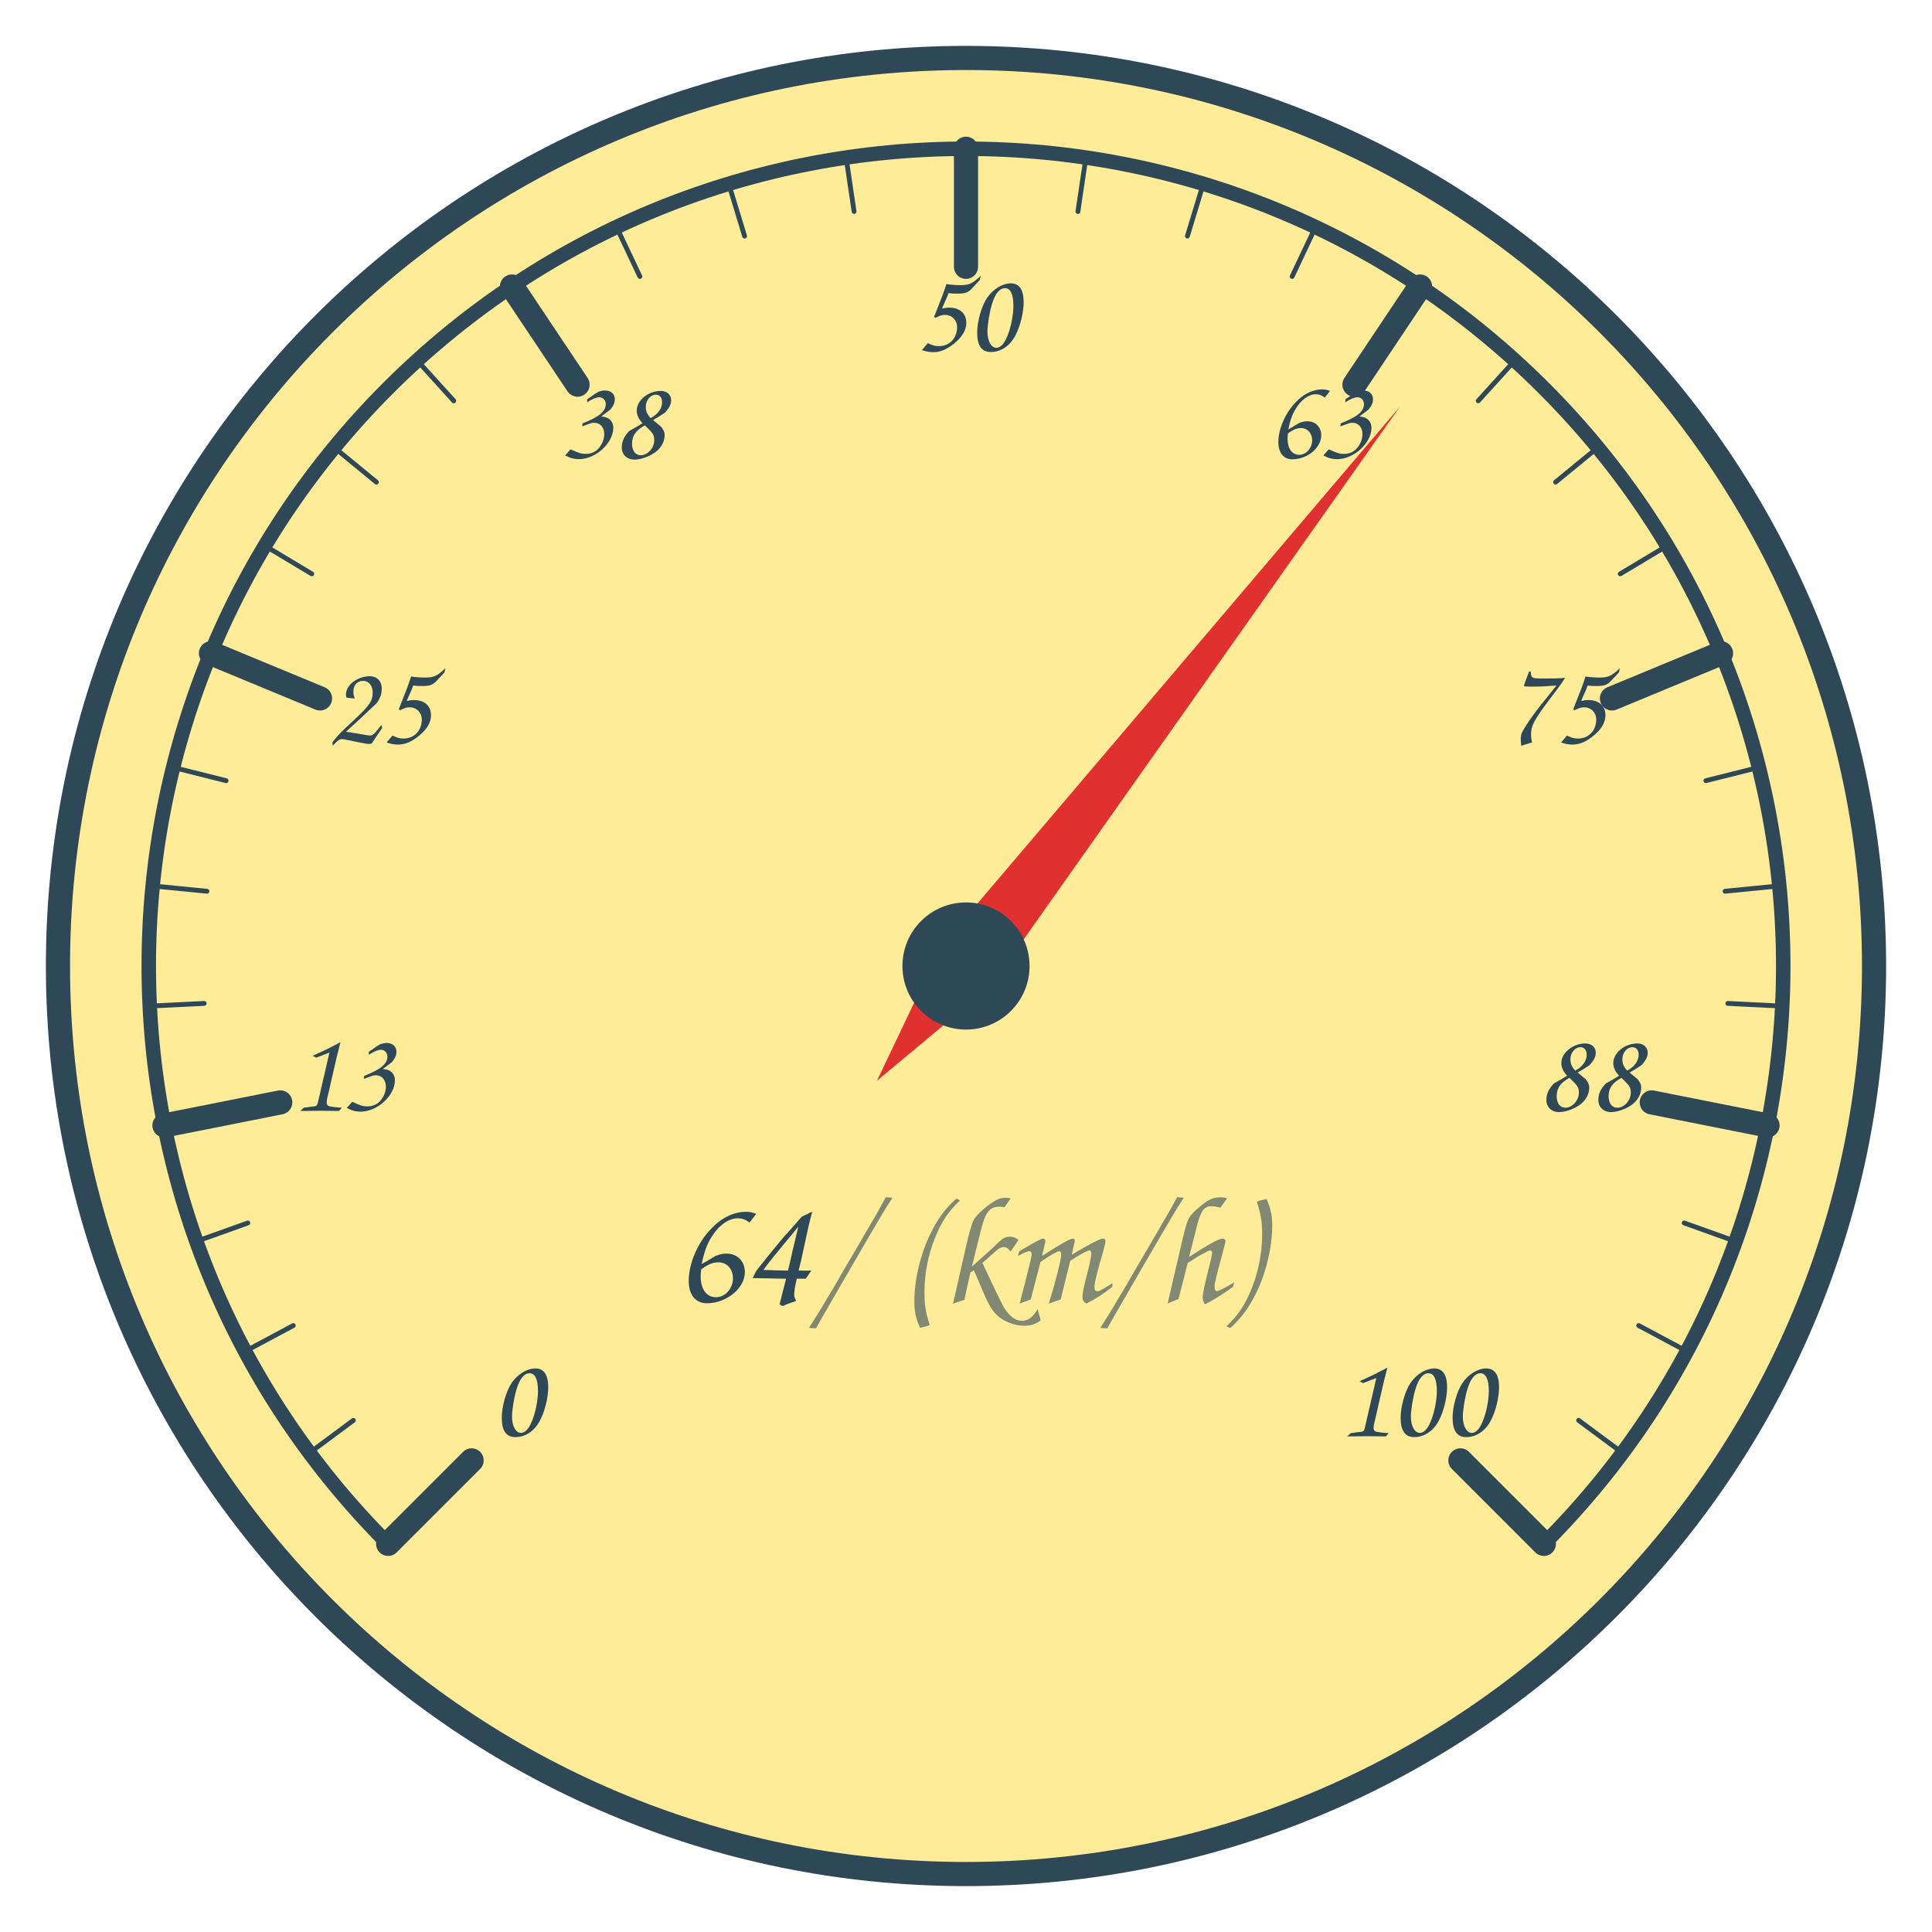
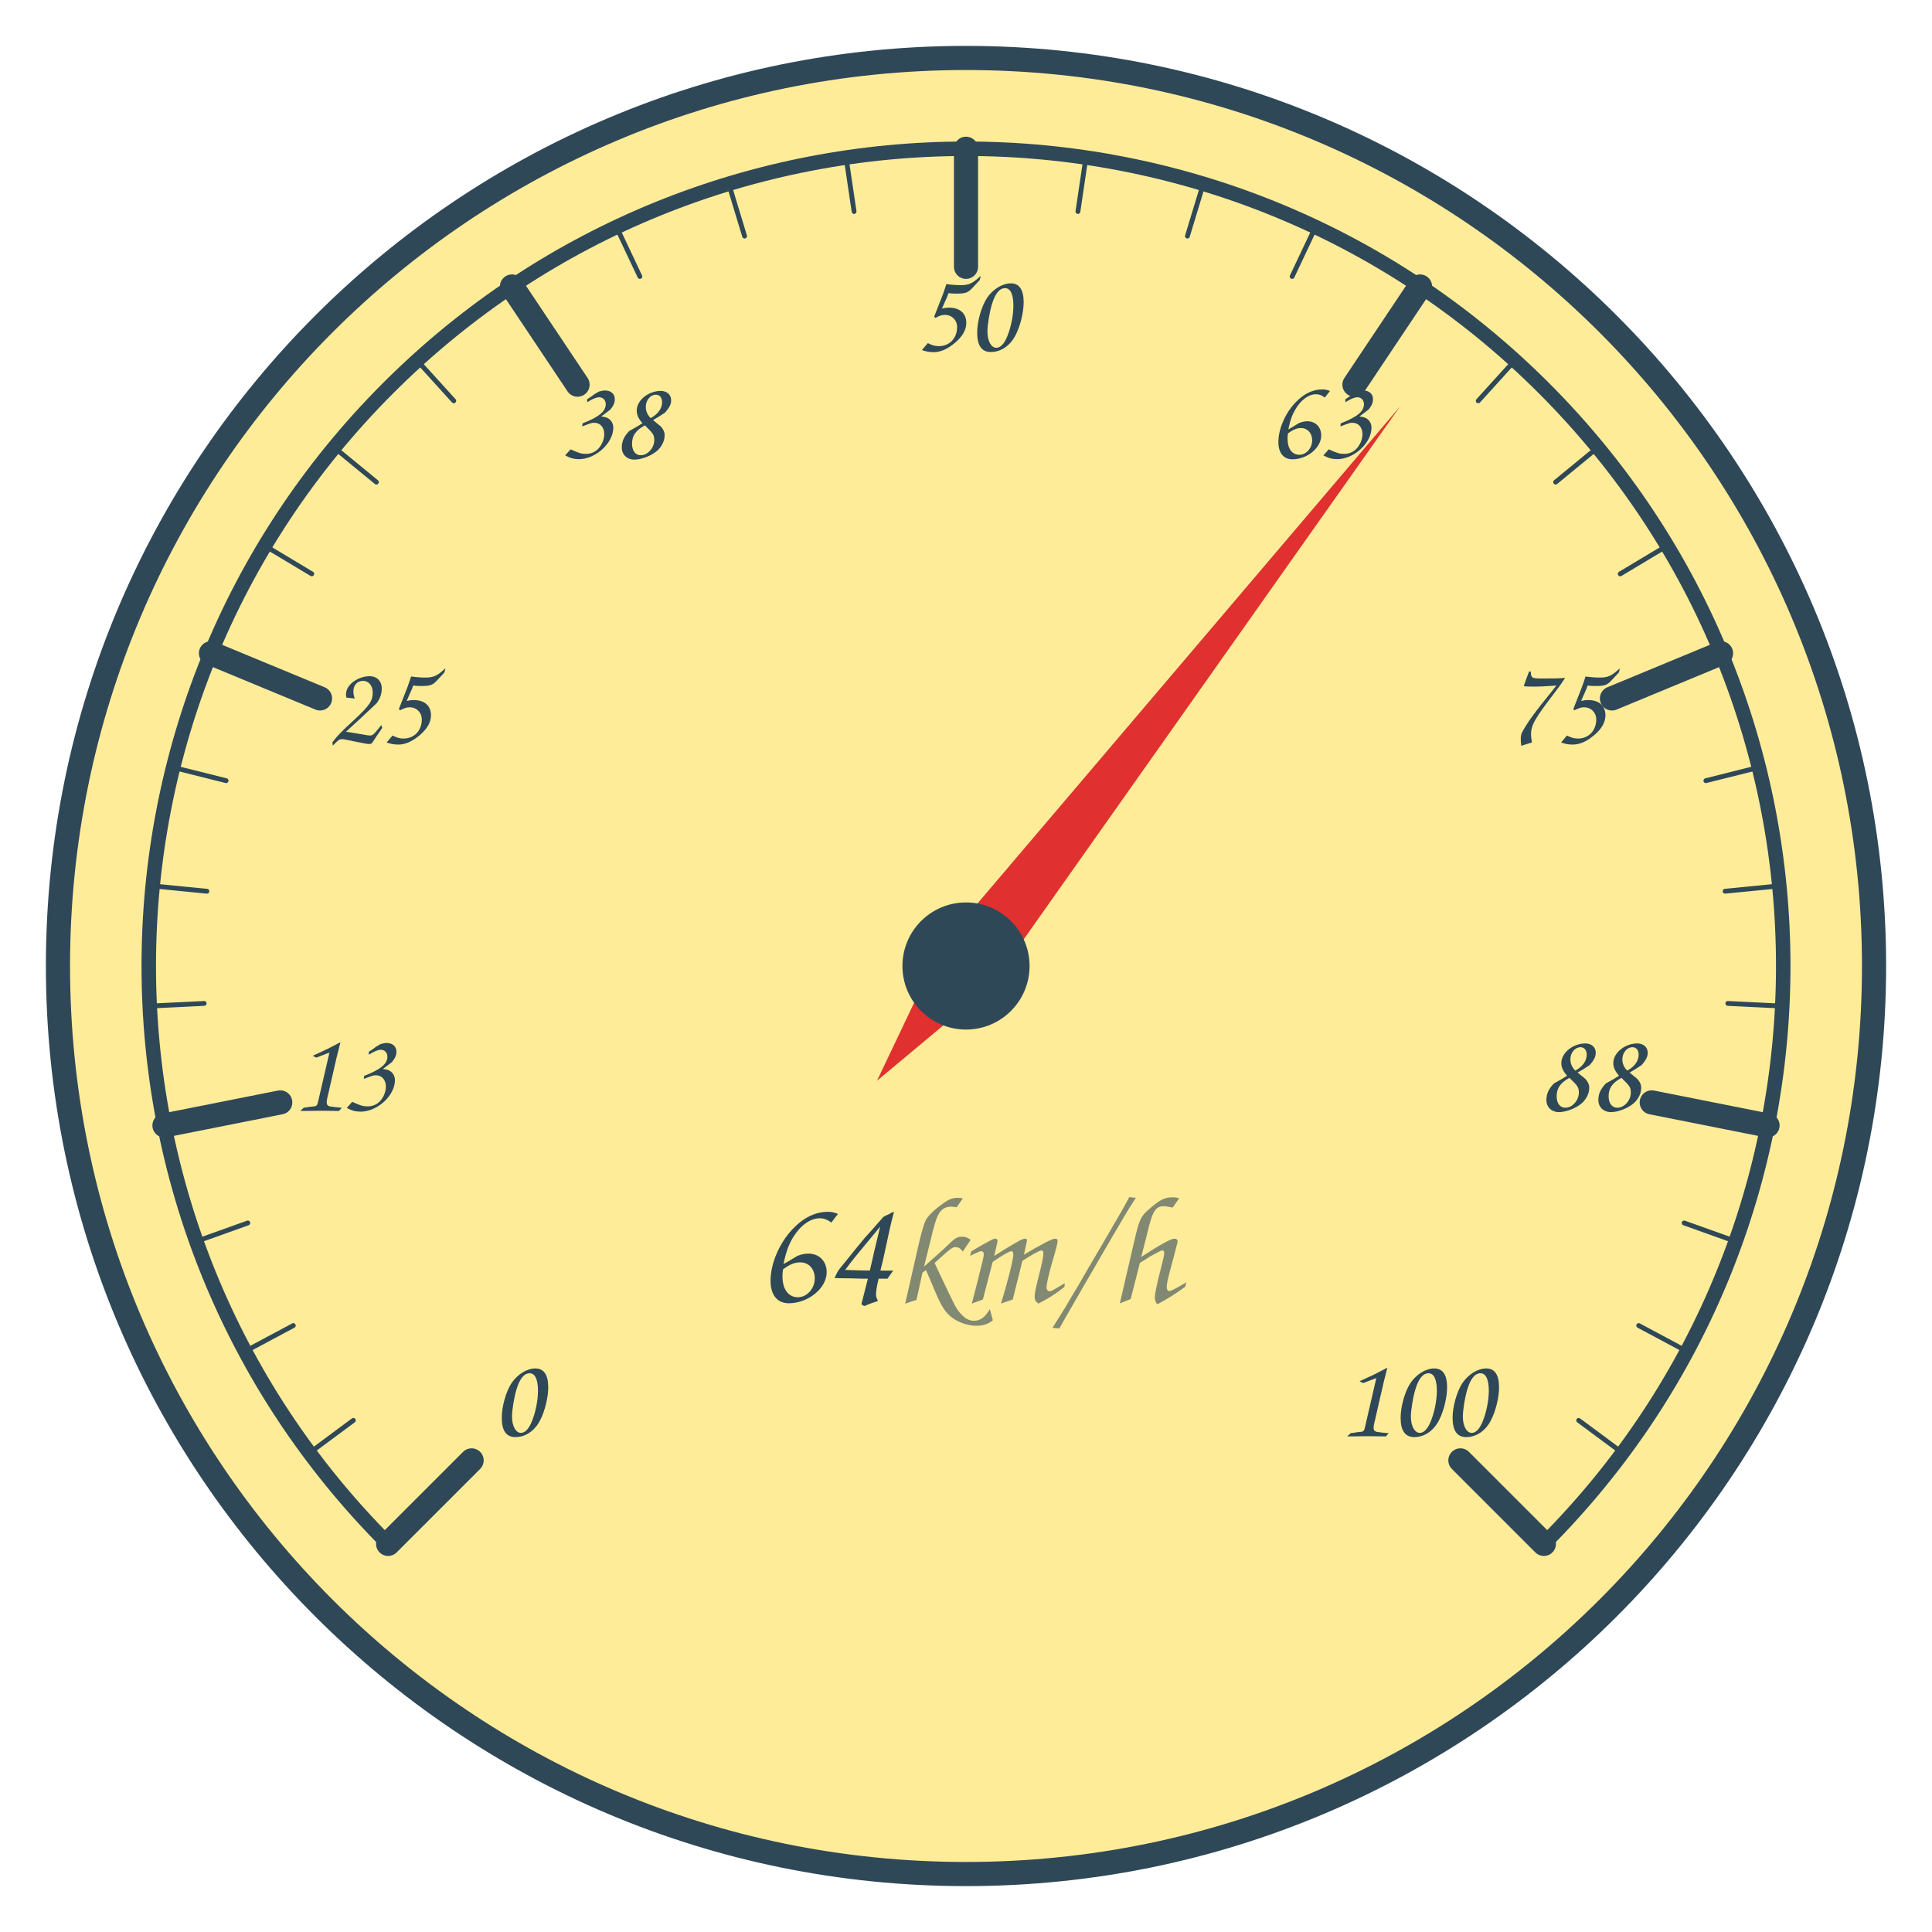
<svg xmlns="http://www.w3.org/2000/svg" width="200" height="200" viewBox="0 0 200 200">
  <g data-block-id="root:root/speedometer:speedometer" data-source-id="speedometer" data-source-type="group" data-source-component="speedometer" data-source-component-id="root">
    <g data-block-id="root:root/speedometer.children[0]:face/dial-face:dial-face" data-source-id="dial-face" data-source-type="group" data-source-component="dial-face" data-source-component-id="face">
      <circle data-block-id="root:root/speedometer.children[0]:face/dial-face.children[0]:face" data-source-id="face" data-source-type="circle" cx="100" cy="100" r="94" fill="#ffec99" stroke="#2f4858" stroke-width="2.5" stroke-linecap="round" />
    </g>
    <path data-block-id="root:root/speedometer.children[1]:scale-arc" data-source-id="scale-arc" data-source-type="arc" d="M 40.179 159.821 A 84.6 84.6 0 1 1 159.821 159.821" fill="none" stroke="#2f4858" stroke-width="1.5" stroke-linecap="round" />
    <g data-block-id="root:root/speedometer.children[2]:minor-ticks/tick-ring:tick-ring" data-source-id="tick-ring" data-source-type="group" data-source-component="tick-ring" data-source-component-id="minor-ticks">
      <line data-block-id="root:root/speedometer.children[2]:minor-ticks/tick-ring.children[0]:tick-0" data-source-id="tick-0" data-source-type="line" x1="44.167" y1="155.833" x2="40.179" y2="159.821" fill="none" stroke="#2f4858" stroke-width="0.5" stroke-linecap="round" />
      <line data-block-id="root:root/speedometer.children[2]:minor-ticks/tick-ring.children[1]:tick-1" data-source-id="tick-1" data-source-type="line" x1="36.579" y1="147.036" x2="32.049" y2="150.396" fill="none" stroke="#2f4858" stroke-width="0.5" stroke-linecap="round" />
      <line data-block-id="root:root/speedometer.children[2]:minor-ticks/tick-ring.children[2]:tick-2" data-source-id="tick-2" data-source-type="line" x1="30.363" y1="137.221" x2="25.389" y2="139.88" fill="none" stroke="#2f4858" stroke-width="0.5" stroke-linecap="round" />
      <line data-block-id="root:root/speedometer.children[2]:minor-ticks/tick-ring.children[3]:tick-3" data-source-id="tick-3" data-source-type="line" x1="25.656" y1="126.601" x2="20.345" y2="128.501" fill="none" stroke="#2f4858" stroke-width="0.5" stroke-linecap="round" />
      <line data-block-id="root:root/speedometer.children[2]:minor-ticks/tick-ring.children[4]:tick-4" data-source-id="tick-4" data-source-type="line" x1="22.557" y1="115.404" x2="17.026" y2="116.505" fill="none" stroke="#2f4858" stroke-width="0.5" stroke-linecap="round" />
      <line data-block-id="root:root/speedometer.children[2]:minor-ticks/tick-ring.children[5]:tick-5" data-source-id="tick-5" data-source-type="line" x1="21.135" y1="103.874" x2="15.502" y2="104.151" fill="none" stroke="#2f4858" stroke-width="0.5" stroke-linecap="round" />
      <line data-block-id="root:root/speedometer.children[2]:minor-ticks/tick-ring.children[6]:tick-6" data-source-id="tick-6" data-source-type="line" x1="21.42" y1="92.261" x2="15.807" y2="91.708" fill="none" stroke="#2f4858" stroke-width="0.5" stroke-linecap="round" />
      <line data-block-id="root:root/speedometer.children[2]:minor-ticks/tick-ring.children[7]:tick-7" data-source-id="tick-7" data-source-type="line" x1="23.406" y1="80.814" x2="17.935" y2="79.444" fill="none" stroke="#2f4858" stroke-width="0.5" stroke-linecap="round" />
      <line data-block-id="root:root/speedometer.children[2]:minor-ticks/tick-ring.children[8]:tick-8" data-source-id="tick-8" data-source-type="line" x1="27.05" y1="69.783" x2="21.84" y2="67.625" fill="none" stroke="#2f4858" stroke-width="0.5" stroke-linecap="round" />
      <line data-block-id="root:root/speedometer.children[2]:minor-ticks/tick-ring.children[9]:tick-9" data-source-id="tick-9" data-source-type="line" x1="32.274" y1="59.406" x2="27.436" y2="56.507" fill="none" stroke="#2f4858" stroke-width="0.5" stroke-linecap="round" />
      <line data-block-id="root:root/speedometer.children[2]:minor-ticks/tick-ring.children[10]:tick-10" data-source-id="tick-10" data-source-type="line" x1="38.963" y1="49.908" x2="34.603" y2="46.33" fill="none" stroke="#2f4858" stroke-width="0.5" stroke-linecap="round" />
      <line data-block-id="root:root/speedometer.children[2]:minor-ticks/tick-ring.children[11]:tick-11" data-source-id="tick-11" data-source-type="line" x1="46.974" y1="41.494" x2="43.186" y2="37.316" fill="none" stroke="#2f4858" stroke-width="0.5" stroke-linecap="round" />
      <line data-block-id="root:root/speedometer.children[2]:minor-ticks/tick-ring.children[12]:tick-12" data-source-id="tick-12" data-source-type="line" x1="56.132" y1="34.347" x2="52.999" y2="29.658" fill="none" stroke="#2f4858" stroke-width="0.5" stroke-linecap="round" />
      <line data-block-id="root:root/speedometer.children[2]:minor-ticks/tick-ring.children[13]:tick-13" data-source-id="tick-13" data-source-type="line" x1="66.24" y1="28.621" x2="63.829" y2="23.523" fill="none" stroke="#2f4858" stroke-width="0.5" stroke-linecap="round" />
      <line data-block-id="root:root/speedometer.children[2]:minor-ticks/tick-ring.children[14]:tick-14" data-source-id="tick-14" data-source-type="line" x1="77.079" y1="24.44" x2="75.442" y2="19.043" fill="none" stroke="#2f4858" stroke-width="0.5" stroke-linecap="round" />
      <line data-block-id="root:root/speedometer.children[2]:minor-ticks/tick-ring.children[15]:tick-15" data-source-id="tick-15" data-source-type="line" x1="88.414" y1="21.895" x2="87.587" y2="16.316" fill="none" stroke="#2f4858" stroke-width="0.5" stroke-linecap="round" />
      <line data-block-id="root:root/speedometer.children[2]:minor-ticks/tick-ring.children[16]:tick-16" data-source-id="tick-16" data-source-type="line" x1="100" y1="21.04" x2="100" y2="15.4" fill="none" stroke="#2f4858" stroke-width="0.5" stroke-linecap="round" />
      <line data-block-id="root:root/speedometer.children[2]:minor-ticks/tick-ring.children[17]:tick-17" data-source-id="tick-17" data-source-type="line" x1="111.586" y1="21.895" x2="112.413" y2="16.316" fill="none" stroke="#2f4858" stroke-width="0.5" stroke-linecap="round" />
      <line data-block-id="root:root/speedometer.children[2]:minor-ticks/tick-ring.children[18]:tick-18" data-source-id="tick-18" data-source-type="line" x1="122.921" y1="24.44" x2="124.558" y2="19.043" fill="none" stroke="#2f4858" stroke-width="0.5" stroke-linecap="round" />
      <line data-block-id="root:root/speedometer.children[2]:minor-ticks/tick-ring.children[19]:tick-19" data-source-id="tick-19" data-source-type="line" x1="133.76" y1="28.621" x2="136.171" y2="23.523" fill="none" stroke="#2f4858" stroke-width="0.5" stroke-linecap="round" />
      <line data-block-id="root:root/speedometer.children[2]:minor-ticks/tick-ring.children[20]:tick-20" data-source-id="tick-20" data-source-type="line" x1="143.868" y1="34.347" x2="147.001" y2="29.658" fill="none" stroke="#2f4858" stroke-width="0.5" stroke-linecap="round" />
      <line data-block-id="root:root/speedometer.children[2]:minor-ticks/tick-ring.children[21]:tick-21" data-source-id="tick-21" data-source-type="line" x1="153.026" y1="41.494" x2="156.814" y2="37.316" fill="none" stroke="#2f4858" stroke-width="0.5" stroke-linecap="round" />
      <line data-block-id="root:root/speedometer.children[2]:minor-ticks/tick-ring.children[22]:tick-22" data-source-id="tick-22" data-source-type="line" x1="161.037" y1="49.908" x2="165.397" y2="46.33" fill="none" stroke="#2f4858" stroke-width="0.5" stroke-linecap="round" />
      <line data-block-id="root:root/speedometer.children[2]:minor-ticks/tick-ring.children[23]:tick-23" data-source-id="tick-23" data-source-type="line" x1="167.726" y1="59.406" x2="172.564" y2="56.507" fill="none" stroke="#2f4858" stroke-width="0.5" stroke-linecap="round" />
      <line data-block-id="root:root/speedometer.children[2]:minor-ticks/tick-ring.children[24]:tick-24" data-source-id="tick-24" data-source-type="line" x1="172.95" y1="69.783" x2="178.16" y2="67.625" fill="none" stroke="#2f4858" stroke-width="0.5" stroke-linecap="round" />
      <line data-block-id="root:root/speedometer.children[2]:minor-ticks/tick-ring.children[25]:tick-25" data-source-id="tick-25" data-source-type="line" x1="176.594" y1="80.814" x2="182.065" y2="79.444" fill="none" stroke="#2f4858" stroke-width="0.5" stroke-linecap="round" />
      <line data-block-id="root:root/speedometer.children[2]:minor-ticks/tick-ring.children[26]:tick-26" data-source-id="tick-26" data-source-type="line" x1="178.58" y1="92.261" x2="184.193" y2="91.708" fill="none" stroke="#2f4858" stroke-width="0.5" stroke-linecap="round" />
      <line data-block-id="root:root/speedometer.children[2]:minor-ticks/tick-ring.children[27]:tick-27" data-source-id="tick-27" data-source-type="line" x1="178.865" y1="103.874" x2="184.498" y2="104.151" fill="none" stroke="#2f4858" stroke-width="0.5" stroke-linecap="round" />
      <line data-block-id="root:root/speedometer.children[2]:minor-ticks/tick-ring.children[28]:tick-28" data-source-id="tick-28" data-source-type="line" x1="177.443" y1="115.404" x2="182.974" y2="116.505" fill="none" stroke="#2f4858" stroke-width="0.5" stroke-linecap="round" />
      <line data-block-id="root:root/speedometer.children[2]:minor-ticks/tick-ring.children[29]:tick-29" data-source-id="tick-29" data-source-type="line" x1="174.344" y1="126.601" x2="179.655" y2="128.501" fill="none" stroke="#2f4858" stroke-width="0.5" stroke-linecap="round" />
      <line data-block-id="root:root/speedometer.children[2]:minor-ticks/tick-ring.children[30]:tick-30" data-source-id="tick-30" data-source-type="line" x1="169.637" y1="137.221" x2="174.611" y2="139.88" fill="none" stroke="#2f4858" stroke-width="0.5" stroke-linecap="round" />
      <line data-block-id="root:root/speedometer.children[2]:minor-ticks/tick-ring.children[31]:tick-31" data-source-id="tick-31" data-source-type="line" x1="163.421" y1="147.036" x2="167.951" y2="150.396" fill="none" stroke="#2f4858" stroke-width="0.5" stroke-linecap="round" />
      <line data-block-id="root:root/speedometer.children[2]:minor-ticks/tick-ring.children[32]:tick-32" data-source-id="tick-32" data-source-type="line" x1="155.833" y1="155.833" x2="159.821" y2="159.821" fill="none" stroke="#2f4858" stroke-width="0.5" stroke-linecap="round" />
    </g>
    <g data-block-id="root:root/speedometer.children[3]:major-ticks/tick-ring:tick-ring" data-source-id="tick-ring" data-source-type="group" data-source-component="tick-ring" data-source-component-id="major-ticks">
      <line data-block-id="root:root/speedometer.children[3]:major-ticks/tick-ring.children[0]:tick-0" data-source-id="tick-0" data-source-type="line" x1="48.82" y1="151.18" x2="40.179" y2="159.821" fill="none" stroke="#2f4858" stroke-width="2.5" stroke-linecap="round" />
      <line data-block-id="root:root/speedometer.children[3]:major-ticks/tick-ring.children[1]:tick-1" data-source-id="tick-1" data-source-type="line" x1="29.011" y1="114.121" x2="17.026" y2="116.505" fill="none" stroke="#2f4858" stroke-width="2.5" stroke-linecap="round" />
      <line data-block-id="root:root/speedometer.children[3]:major-ticks/tick-ring.children[2]:tick-2" data-source-id="tick-2" data-source-type="line" x1="33.13" y1="72.301" x2="21.84" y2="67.625" fill="none" stroke="#2f4858" stroke-width="2.5" stroke-linecap="round" />
      <line data-block-id="root:root/speedometer.children[3]:major-ticks/tick-ring.children[3]:tick-3" data-source-id="tick-3" data-source-type="line" x1="59.788" y1="39.818" x2="52.999" y2="29.658" fill="none" stroke="#2f4858" stroke-width="2.5" stroke-linecap="round" />
      <line data-block-id="root:root/speedometer.children[3]:major-ticks/tick-ring.children[4]:tick-4" data-source-id="tick-4" data-source-type="line" x1="100" y1="27.62" x2="100" y2="15.4" fill="none" stroke="#2f4858" stroke-width="2.5" stroke-linecap="round" />
      <line data-block-id="root:root/speedometer.children[3]:major-ticks/tick-ring.children[5]:tick-5" data-source-id="tick-5" data-source-type="line" x1="140.212" y1="39.818" x2="147.001" y2="29.658" fill="none" stroke="#2f4858" stroke-width="2.5" stroke-linecap="round" />
      <line data-block-id="root:root/speedometer.children[3]:major-ticks/tick-ring.children[6]:tick-6" data-source-id="tick-6" data-source-type="line" x1="166.87" y1="72.301" x2="178.16" y2="67.625" fill="none" stroke="#2f4858" stroke-width="2.5" stroke-linecap="round" />
      <line data-block-id="root:root/speedometer.children[3]:major-ticks/tick-ring.children[7]:tick-7" data-source-id="tick-7" data-source-type="line" x1="170.989" y1="114.121" x2="182.974" y2="116.505" fill="none" stroke="#2f4858" stroke-width="2.5" stroke-linecap="round" />
      <line data-block-id="root:root/speedometer.children[3]:major-ticks/tick-ring.children[8]:tick-8" data-source-id="tick-8" data-source-type="line" x1="151.18" y1="151.18" x2="159.821" y2="159.821" fill="none" stroke="#2f4858" stroke-width="2.5" stroke-linecap="round" />
    </g>
    <g data-block-id="root:root/speedometer.children[4]:scale-labels/label-ring:label-ring" data-source-id="label-ring" data-source-type="group" data-source-component="label-ring" data-source-component-id="scale-labels">
      <text data-block-id="root:root/speedometer.children[4]:scale-labels/label-ring.children[0]:label-0" data-source-id="label-0" data-source-type="text" x="53.472" y="146.528" font-size="12.22" font-family="Indie Flower, Katex_Main, cursive" font-weight="400" text-anchor="middle" dominant-baseline="central" fill="#2f4858" stroke="none" stroke-linecap="round">0</text>
      <text data-block-id="root:root/speedometer.children[4]:scale-labels/label-ring.children[1]:label-1" data-source-id="label-1" data-source-type="text" x="35.464" y="112.837" font-size="12.22" font-family="Indie Flower, Katex_Main, cursive" font-weight="400" text-anchor="middle" dominant-baseline="central" fill="#2f4858" stroke="none" stroke-linecap="round">13</text>
      <text data-block-id="root:root/speedometer.children[4]:scale-labels/label-ring.children[2]:label-2" data-source-id="label-2" data-source-type="text" x="39.209" y="74.819" font-size="12.22" font-family="Indie Flower, Katex_Main, cursive" font-weight="400" text-anchor="middle" dominant-baseline="central" fill="#2f4858" stroke="none" stroke-linecap="round">25</text>
      <text data-block-id="root:root/speedometer.children[4]:scale-labels/label-ring.children[3]:label-3" data-source-id="label-3" data-source-type="text" x="63.443" y="45.289" font-size="12.22" font-family="Indie Flower, Katex_Main, cursive" font-weight="400" text-anchor="middle" dominant-baseline="central" fill="#2f4858" stroke="none" stroke-linecap="round">38</text>
      <text data-block-id="root:root/speedometer.children[4]:scale-labels/label-ring.children[4]:label-4" data-source-id="label-4" data-source-type="text" x="100" y="34.2" font-size="12.22" font-family="Indie Flower, Katex_Main, cursive" font-weight="400" text-anchor="middle" dominant-baseline="central" fill="#2f4858" stroke="none" stroke-linecap="round">50</text>
      <text data-block-id="root:root/speedometer.children[4]:scale-labels/label-ring.children[5]:label-5" data-source-id="label-5" data-source-type="text" x="136.557" y="45.289" font-size="12.22" font-family="Indie Flower, Katex_Main, cursive" font-weight="400" text-anchor="middle" dominant-baseline="central" fill="#2f4858" stroke="none" stroke-linecap="round">63</text>
      <text data-block-id="root:root/speedometer.children[4]:scale-labels/label-ring.children[6]:label-6" data-source-id="label-6" data-source-type="text" x="160.791" y="74.819" font-size="12.22" font-family="Indie Flower, Katex_Main, cursive" font-weight="400" text-anchor="middle" dominant-baseline="central" fill="#2f4858" stroke="none" stroke-linecap="round">75</text>
      <text data-block-id="root:root/speedometer.children[4]:scale-labels/label-ring.children[7]:label-7" data-source-id="label-7" data-source-type="text" x="164.536" y="112.837" font-size="12.22" font-family="Indie Flower, Katex_Main, cursive" font-weight="400" text-anchor="middle" dominant-baseline="central" fill="#2f4858" stroke="none" stroke-linecap="round">88</text>
      <text data-block-id="root:root/speedometer.children[4]:scale-labels/label-ring.children[8]:label-8" data-source-id="label-8" data-source-type="text" x="146.528" y="146.528" font-size="12.22" font-family="Indie Flower, Katex_Main, cursive" font-weight="400" text-anchor="middle" dominant-baseline="central" fill="#2f4858" stroke="none" stroke-linecap="round">100</text>
    </g>
    <g data-block-id="root:root/speedometer.children[5]:needle/pointer-hand:pointer-hand" data-source-id="pointer-hand" data-source-type="group" data-source-component="pointer-hand" data-source-component-id="needle" transform="rotate(37.8 100 100)">
      <polygon data-block-id="root:root/speedometer.children[5]:needle/pointer-hand.children[0]:hand" data-source-id="hand" data-source-type="polygon" points="100,26.68 103.29,100 100,115.04 96.71,100" fill="#e03130" stroke="none" stroke-linecap="round" />
    </g>
    <circle data-block-id="root:root/speedometer.children[6]:centre-cap" data-source-id="centre-cap" data-source-type="circle" cx="100" cy="100" r="6.58" fill="#2f4858" stroke="none" stroke-linecap="round" />
-     <text data-block-id="root:root/speedometer.children[7]:readout" data-source-id="readout" data-source-type="text" x="100" y="131.96" font-size="15.98" font-family="Indie Flower, Katex_Main, cursive" font-weight="600" text-anchor="middle" dominant-baseline="central" fill="#2f4858" stroke="none" stroke-linecap="round">64<tspan fill-opacity="0.6"> / (km/h)</tspan>
+     <text data-block-id="root:root/speedometer.children[7]:readout" data-source-id="readout" data-source-type="text" x="100" y="131.96" font-size="15.98" font-family="Indie Flower, Katex_Main, cursive" font-weight="600" text-anchor="middle" dominant-baseline="central" fill="#2f4858" stroke="none" stroke-linecap="round">64<tspan fill-opacity="0.6"> km/h</tspan>
    </text>
  </g>
</svg>
